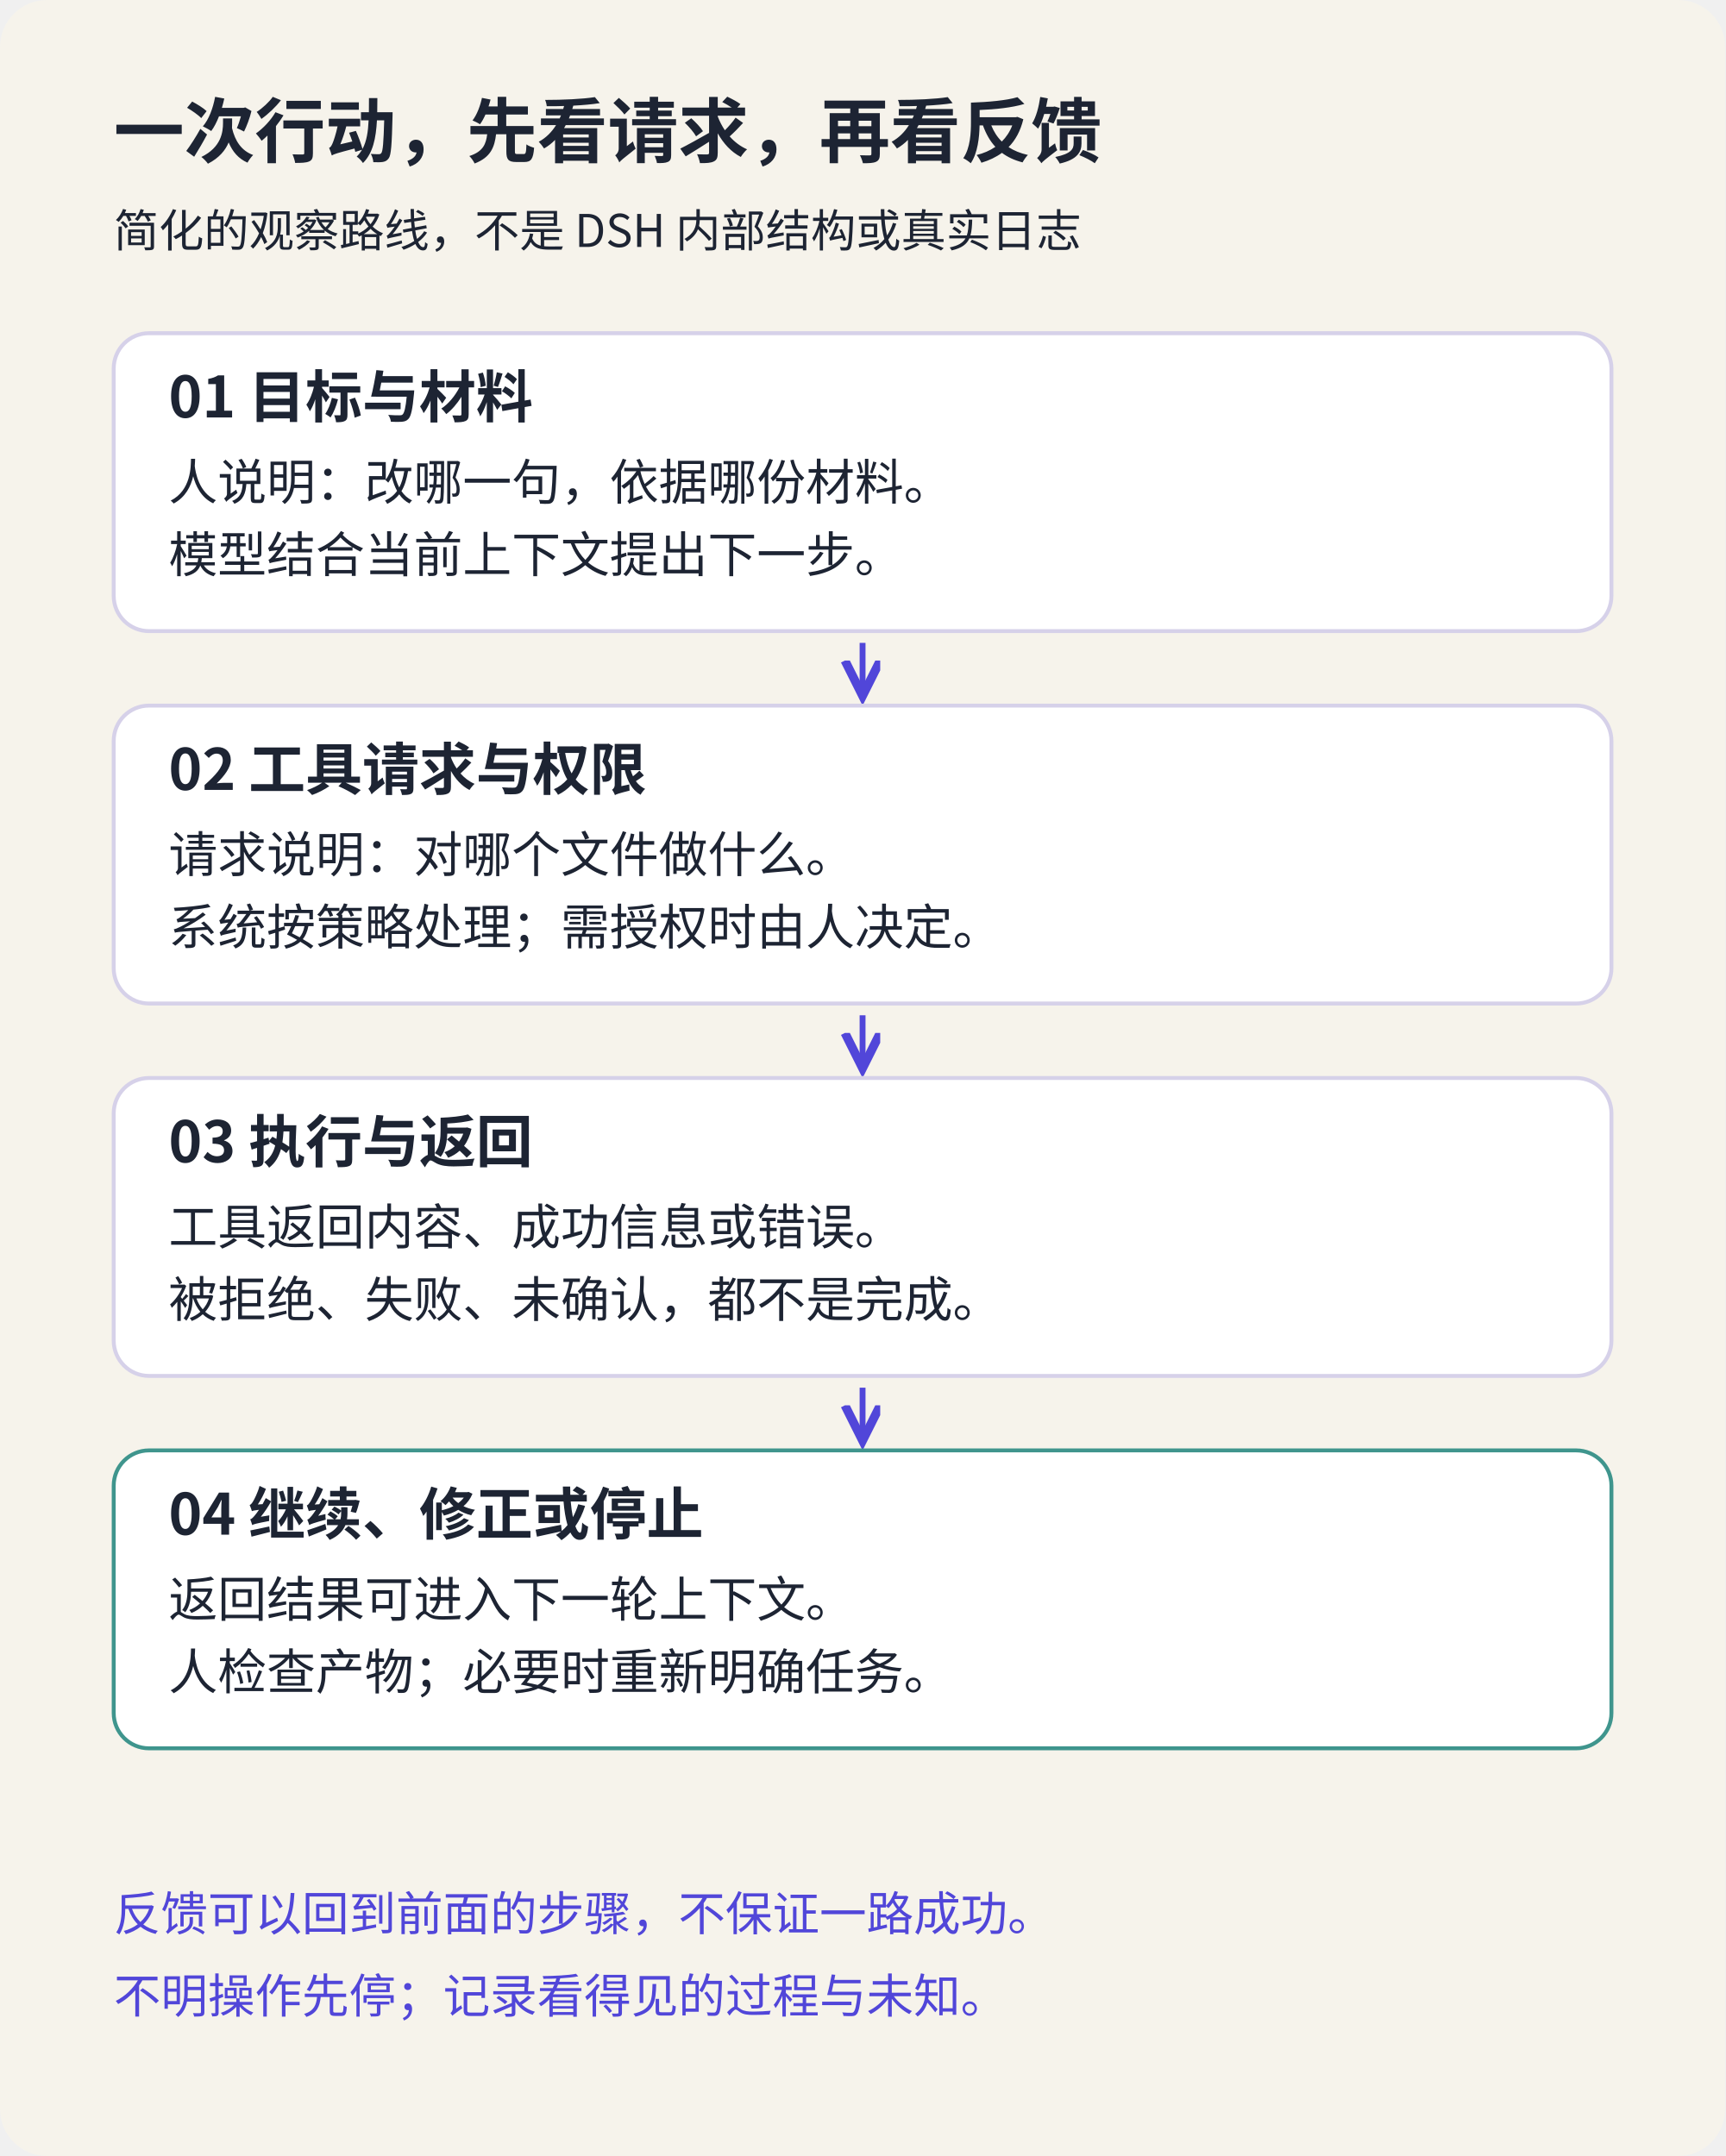
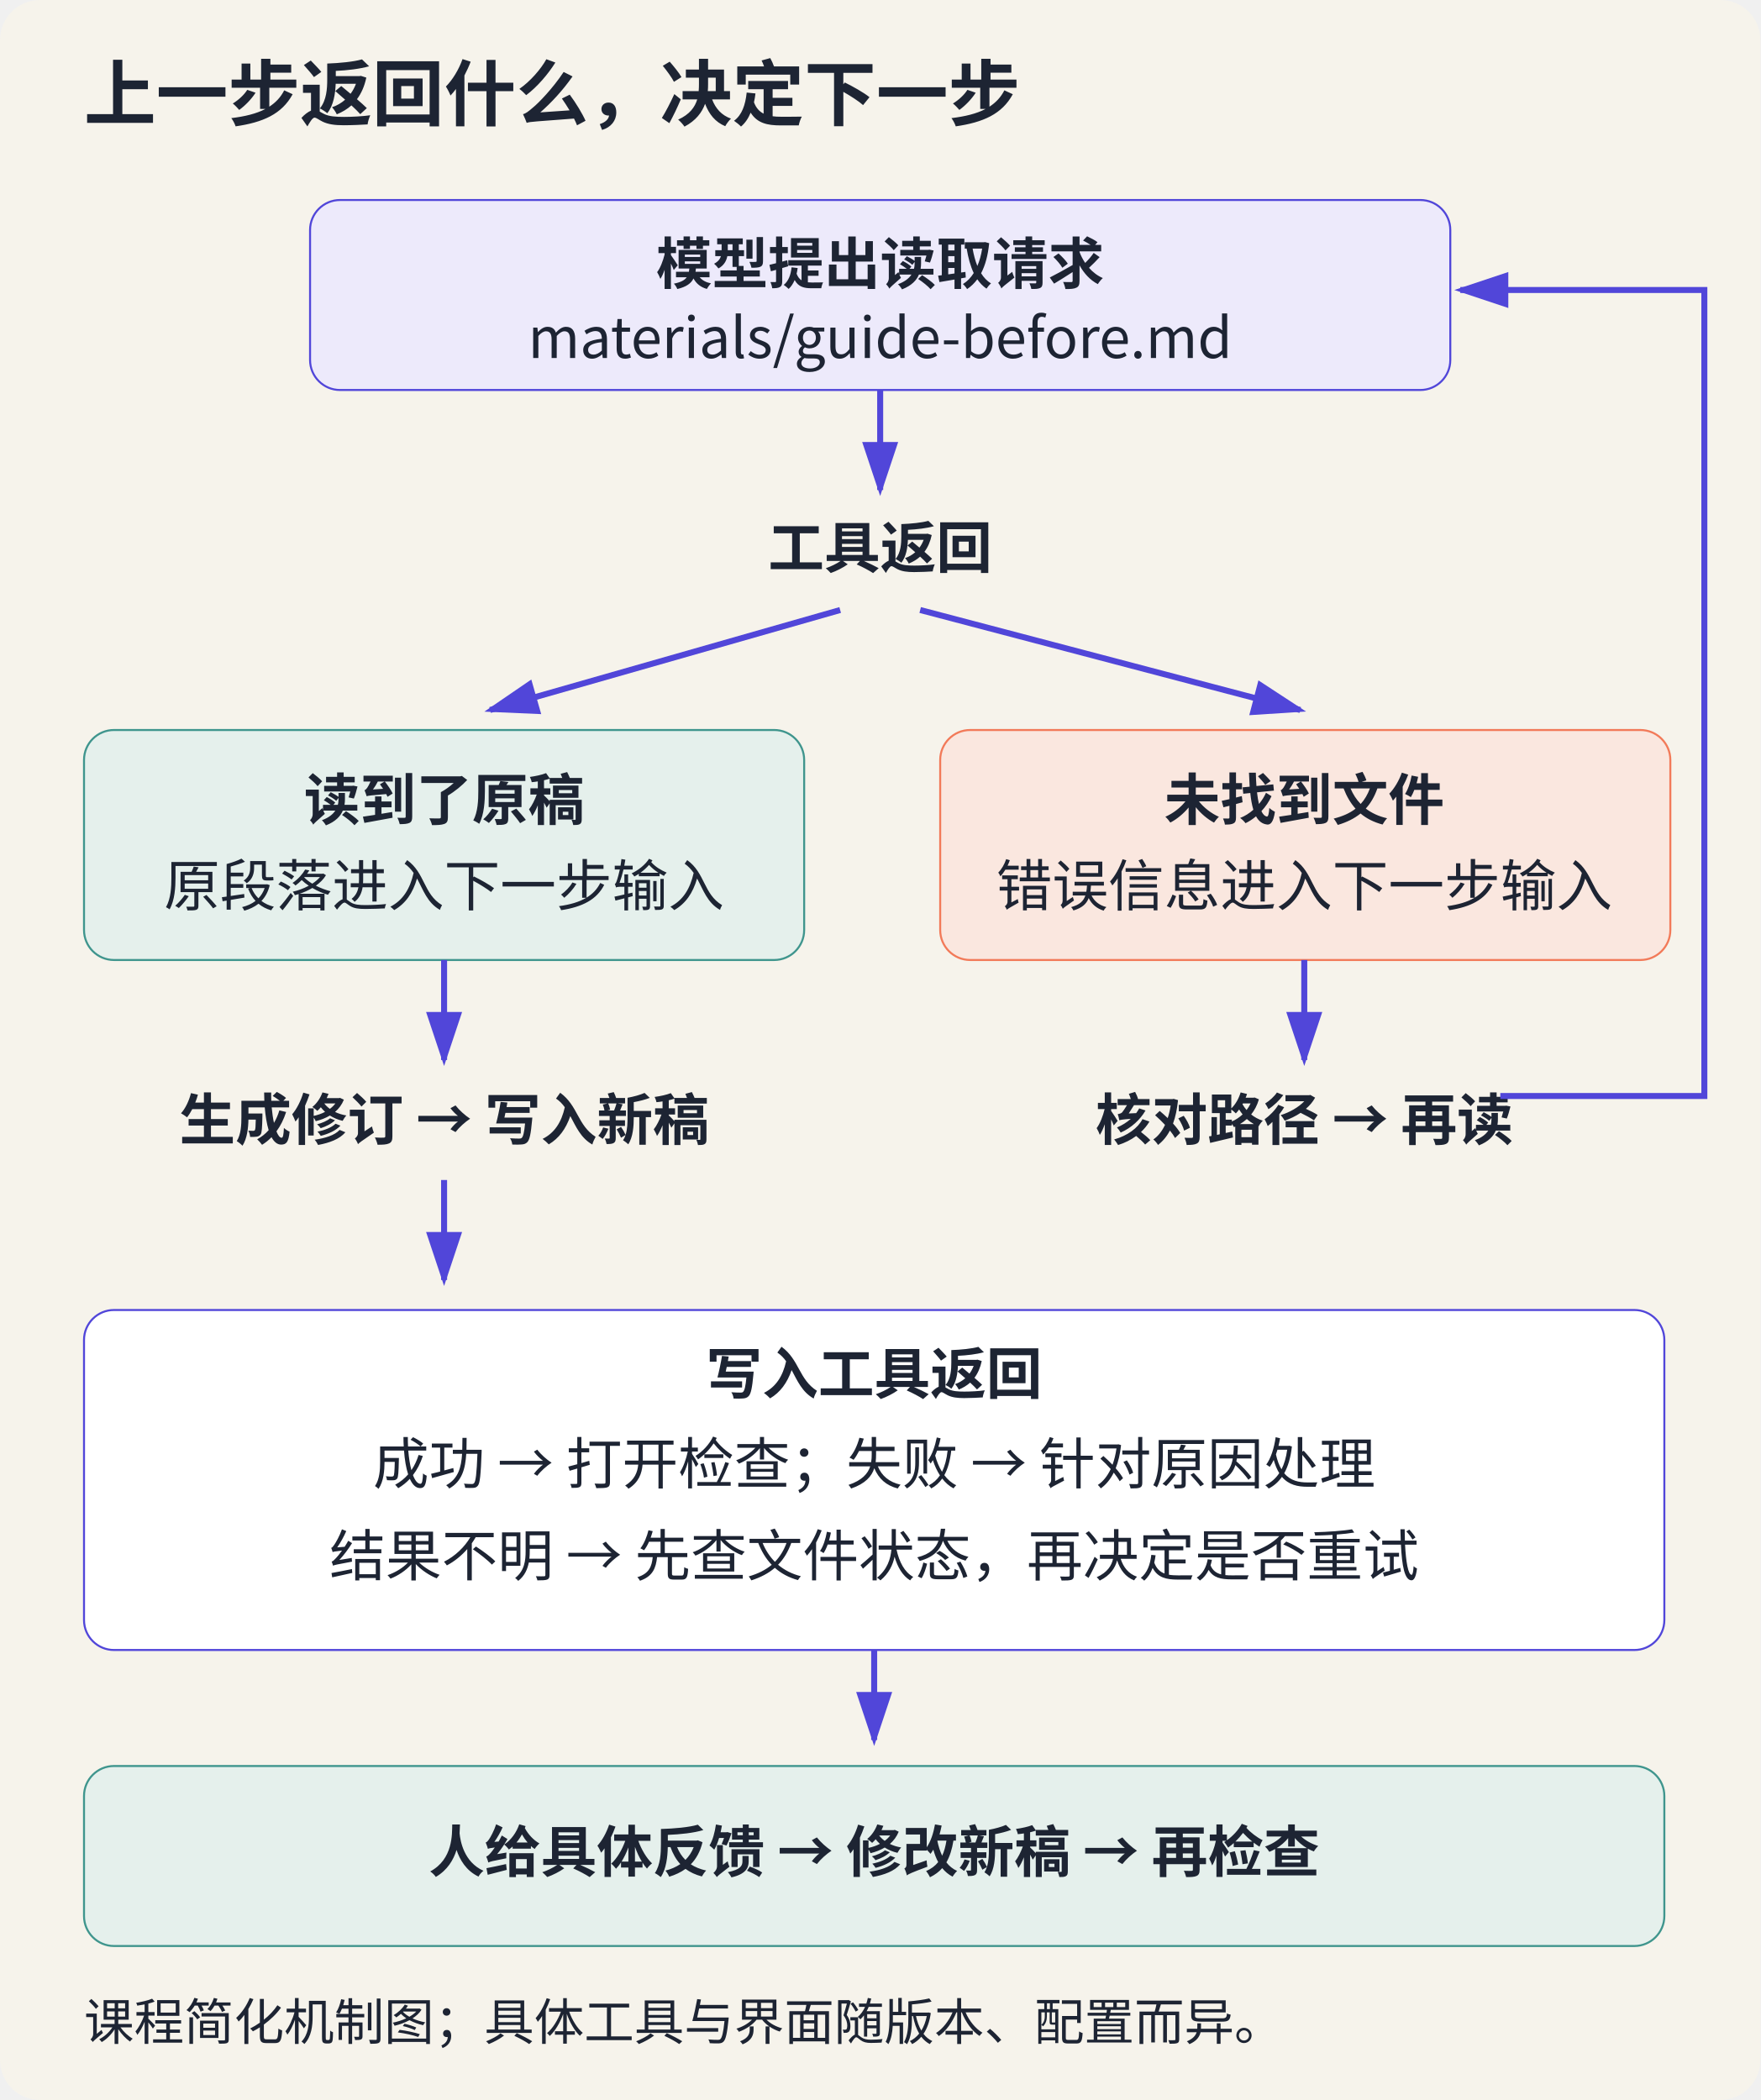
- <svg xmlns="http://www.w3.org/2000/svg" width="880" height="1100" viewBox="0 0 880 1100" role="img" aria-labelledby="title desc">
+ <svg xmlns="http://www.w3.org/2000/svg" width="880" height="1050" viewBox="0 0 880 1050" role="img">
+   <style>text{font-family:'Noto Sans CJK SC','Microsoft YaHei',sans-serif;fill:#1D2433;font-size:28px}.small{font-size:25px}.heading{font-size:36px;font-weight:700}.bold{font-weight:700}</style>
+   <rect width="100%" height="100%" rx="20" fill="#F6F3EB" />
  <defs>
-     <marker id="arrow" markerWidth="10" markerHeight="10" refX="5" refY="3" orient="auto">
-       <path d="M0,0 L6,3 L0,6" fill="none" stroke="#5146D9" stroke-width="1.5" />
+     <marker id="arrow" markerWidth="10" markerHeight="10" refX="8" refY="3" orient="auto">
+       <path d="M0,0 L0,6 L9,3 Z" fill="#5146D9" />
    </marker>
  </defs>
-   <rect width="880" height="1100" rx="24" fill="#F6F3EB" />
-   <g font-family="Noto Sans CJK SC,Microsoft YaHei,sans-serif" fill="#1D2433">
-     <text x="58" y="80" font-size="36" font-weight="700">一次行动，先看请求，再看反馈</text>
-     <text x="58" y="126" font-size="23">简化的观察路线，不是 DSH 内部结构或真实日志</text>
-     <rect x="58" y="170" width="764" height="152" rx="18" fill="white" stroke="#D6D1E9" stroke-width="2" />
-     <text x="86" y="213" font-size="29" font-weight="700">01 目标与材料</text>
-     <text x="86" y="255" font-size="25">人说明：改哪一句，依据哪份材料。</text>
-     <text x="86" y="292" font-size="25">模型结合当前上下文提出下一步。</text>
-     <path d="M440,328 v24" stroke="#5146D9" stroke-width="3" marker-end="url(#arrow)" />
-     <rect x="58" y="360" width="764" height="152" rx="18" fill="white" stroke="#D6D1E9" stroke-width="2" />
-     <text x="86" y="403" font-size="29" font-weight="700">02 工具请求与权限</text>
-     <text x="86" y="445" font-size="25">请求说明：对哪个文件做什么。</text>
-     <text x="86" y="482" font-size="25">系统按策略处理；需授权时由人决定。</text>
-     <path d="M440,518 v24" stroke="#5146D9" stroke-width="3" marker-end="url(#arrow)" />
-     <rect x="58" y="550" width="764" height="152" rx="18" fill="white" stroke="#D6D1E9" stroke-width="2" />
-     <text x="86" y="593" font-size="29" font-weight="700">03 执行与返回</text>
-     <text x="86" y="635" font-size="25">工具返回内容、成功信息或错误。</text>
-     <text x="86" y="672" font-size="25">被拒绝、失败、未确认，都不是完成。</text>
-     <path d="M440,708 v24" stroke="#5146D9" stroke-width="3" marker-end="url(#arrow)" />
-     <rect x="58" y="740" width="764" height="152" rx="18" fill="white" stroke="#3F958D" stroke-width="2" />
-     <text x="86" y="783" font-size="29" font-weight="700">04 继续、修正或停止</text>
-     <text x="86" y="825" font-size="25">返回结果可进入下一轮上下文。</text>
-     <text x="86" y="862" font-size="25">人检查产物；必要时重新明确任务。</text>
-     <text x="58" y="985" font-size="24" fill="#5146D9">反馈可以回到前面的步骤，不保证一路成功。</text>
-     <text x="58" y="1027" font-size="24" fill="#5146D9">不明操作先停；记录看得见的过程与未知。</text>
-   </g>
+   <text x="42" y="60" class="heading">上一步返回什么，决定下一步</text>
+   <rect x="155" y="100" width="570" height="95" rx="15" fill="#EDEAFB" stroke="#5146D9" />
+   <text x="440" y="142" text-anchor="middle" class="bold">模型提出读取请求</text>
+   <text x="440" y="179" text-anchor="middle">materials/guide-before.md</text>
+   <path d="M440 195 V245" stroke="#5146D9" stroke-width="3" marker-end="url(#arrow)" />
+   <text x="440" y="284" text-anchor="middle" class="bold">工具返回</text>
+   <path d="M420 305 L245 355" stroke="#5146D9" stroke-width="3" marker-end="url(#arrow)" fill="none" />
+   <path d="M460 305 L650 355" stroke="#5146D9" stroke-width="3" marker-end="url(#arrow)" fill="none" />
+   <rect x="42" y="365" width="360" height="115" rx="15" fill="#E5F0EC" stroke="#3F958D" />
+   <text x="222" y="410" text-anchor="middle" class="bold">读到了原稿</text>
+   <text x="222" y="453" text-anchor="middle">原段落进入下一步输入</text>
+   <rect x="470" y="365" width="365" height="115" rx="15" fill="#FAE7DF" stroke="#F27A59" />
+   <text x="652" y="410" text-anchor="middle" class="bold">未找到文件</text>
+   <text x="652" y="453" text-anchor="middle">错误信息进入下一步输入</text>
+   <path d="M222 480 V530" stroke="#5146D9" stroke-width="3" marker-end="url(#arrow)" />
+   <path d="M652 480 V530" stroke="#5146D9" stroke-width="3" marker-end="url(#arrow)" />
+   <text x="222" y="570" text-anchor="middle" class="bold">生成修订 → 写入新稿</text>
+   <text x="652" y="570" text-anchor="middle" class="bold">核对路径 → 再读</text>
+   <path d="M750 548 H852 V145 H730" stroke="#5146D9" stroke-width="3" marker-end="url(#arrow)" fill="none" />
+   <path d="M222 590 V640" stroke="#5146D9" stroke-width="3" marker-end="url(#arrow)" />
+   <rect x="42" y="655" width="790" height="170" rx="15" fill="white" stroke="#5146D9" />
+   <text x="437" y="697" text-anchor="middle" class="bold">写入工具返回</text>
+   <text x="437" y="742" text-anchor="middle">成功 → 打开检查；失败 → 针对原因处理</text>
+   <text x="437" y="788" text-anchor="middle">结果不明 → 先查文件状态，再决定是否重试</text>
+   <path d="M437 825 V870" stroke="#5146D9" stroke-width="3" marker-end="url(#arrow)" />
+   <rect x="42" y="883" width="790" height="90" rx="15" fill="#E5F0EC" stroke="#3F958D" />
+   <text x="437" y="936" text-anchor="middle" class="bold">人给具体反馈 → 修改新稿 → 再检查</text>
+   <text x="42" y="1020" class="small">课程简化机制图；具体工具与界面随版本、配置而异。</text>
</svg>
